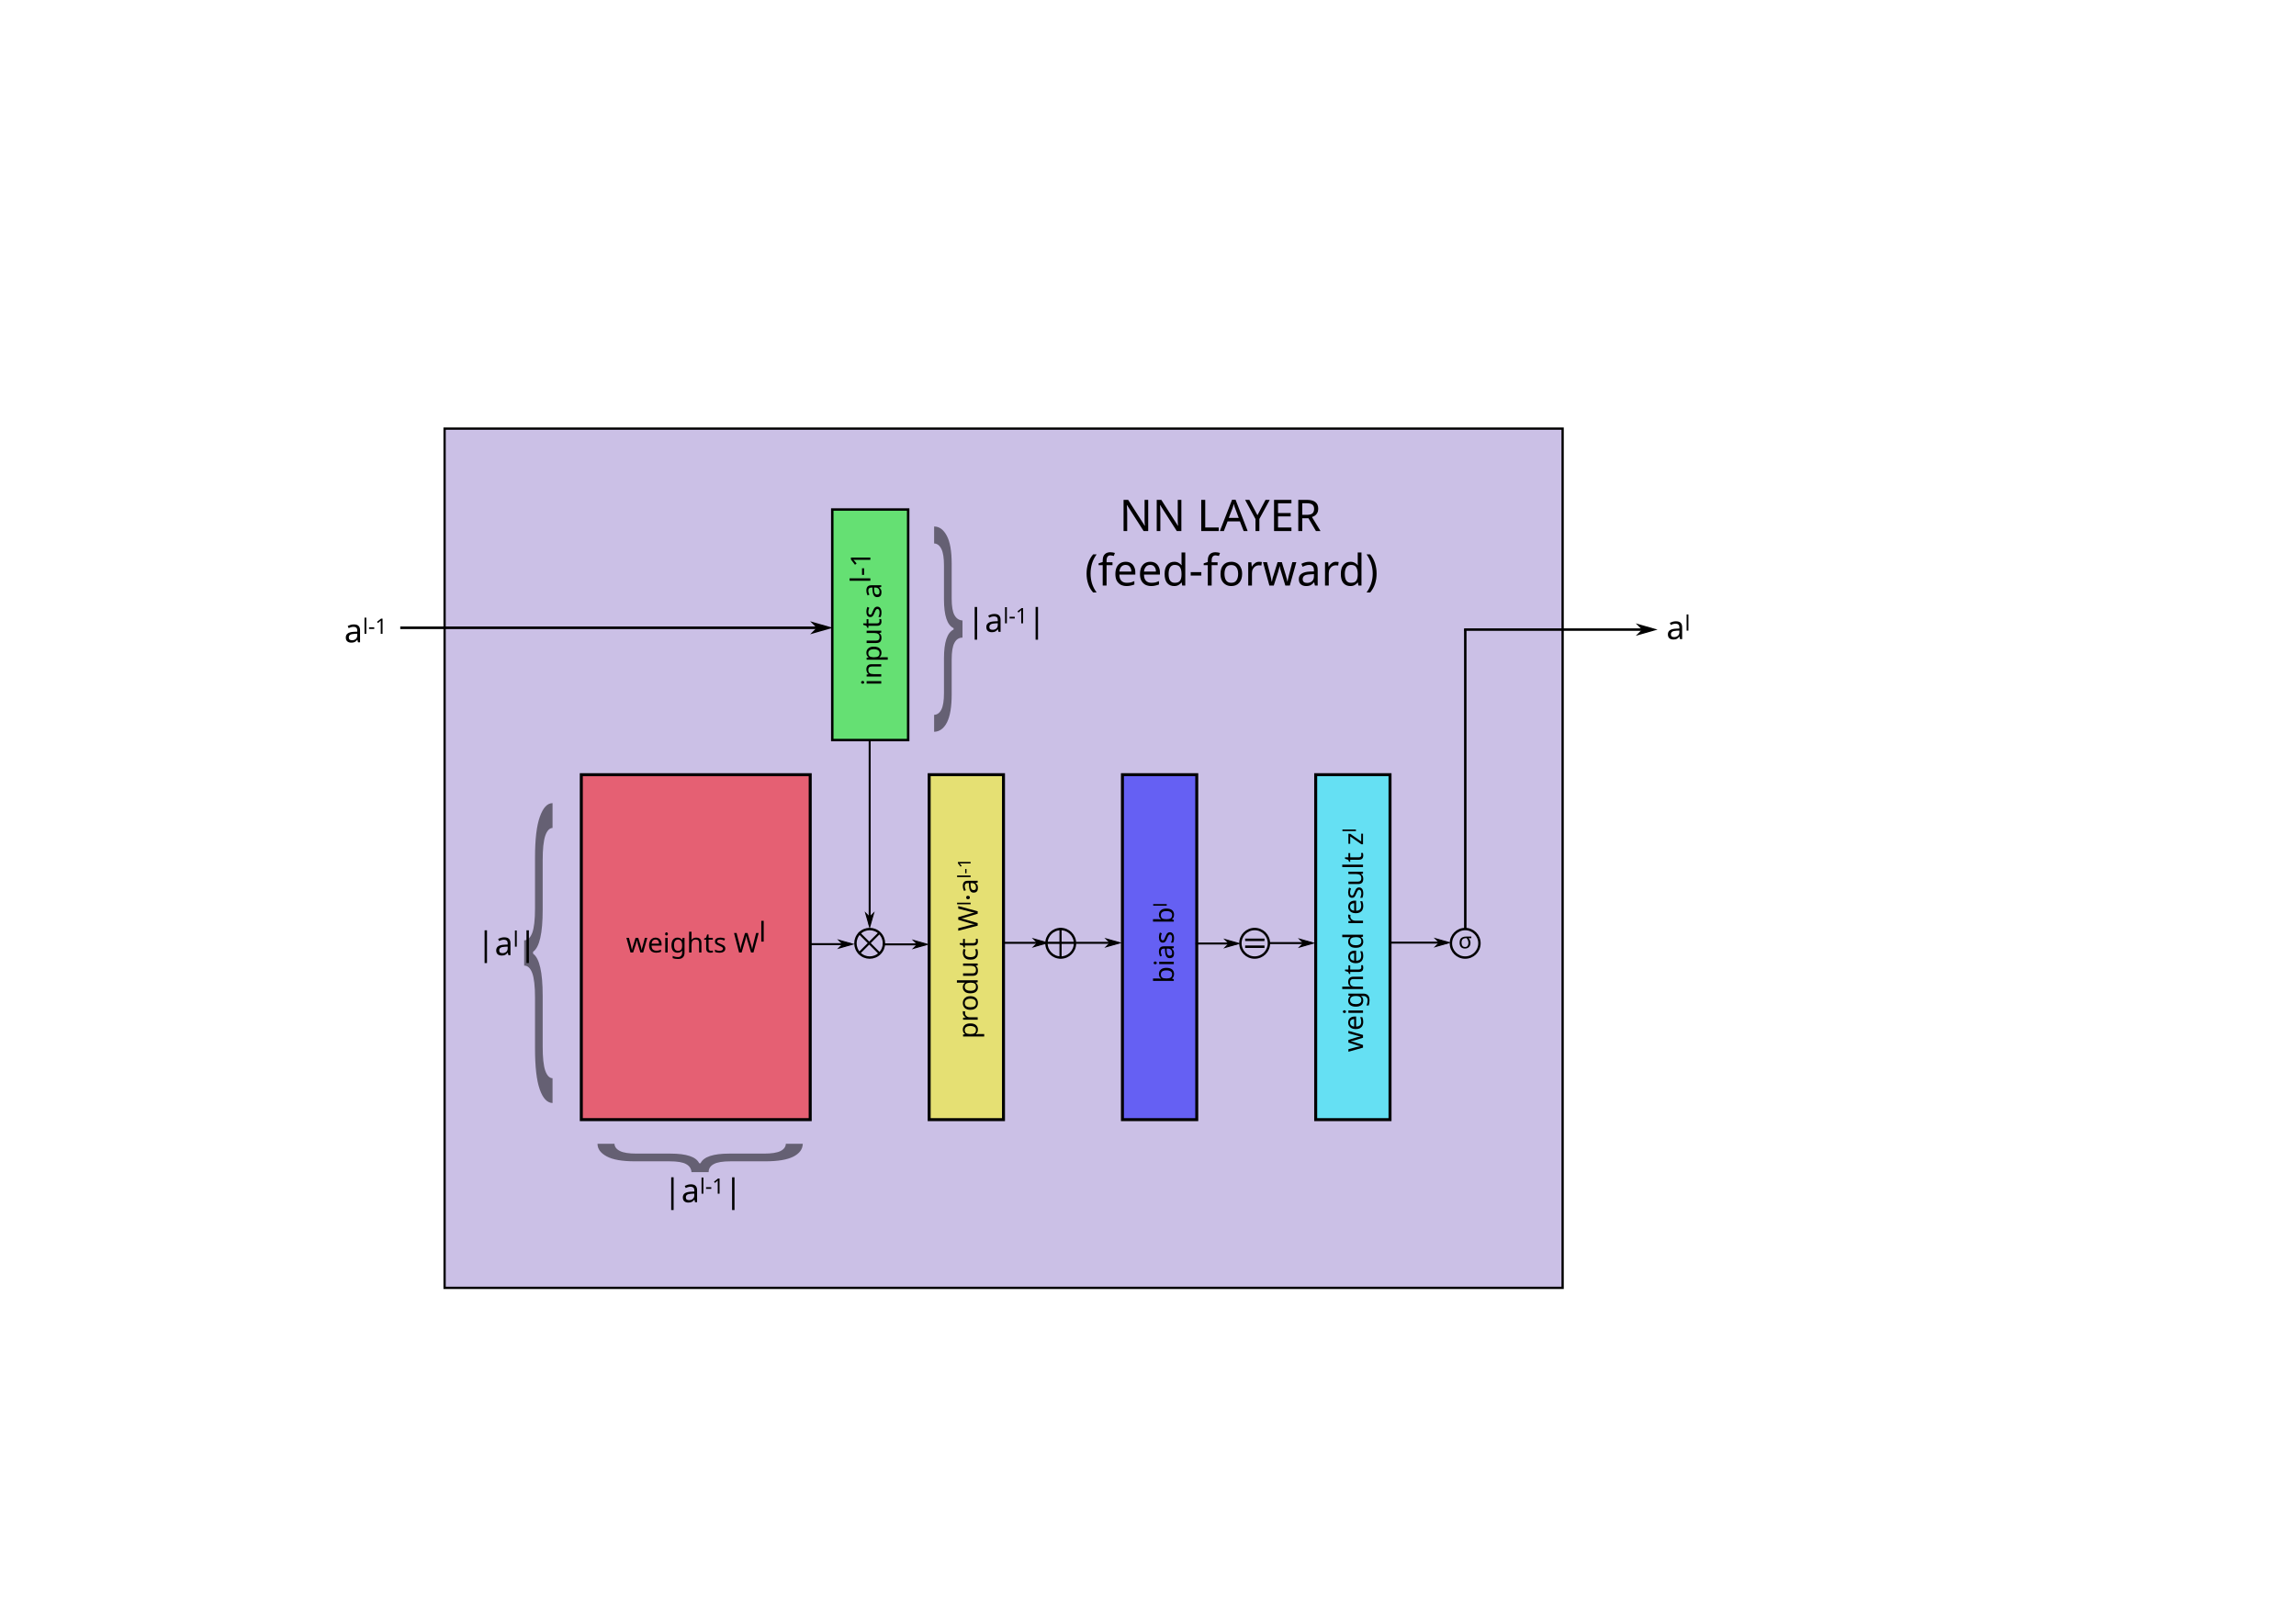
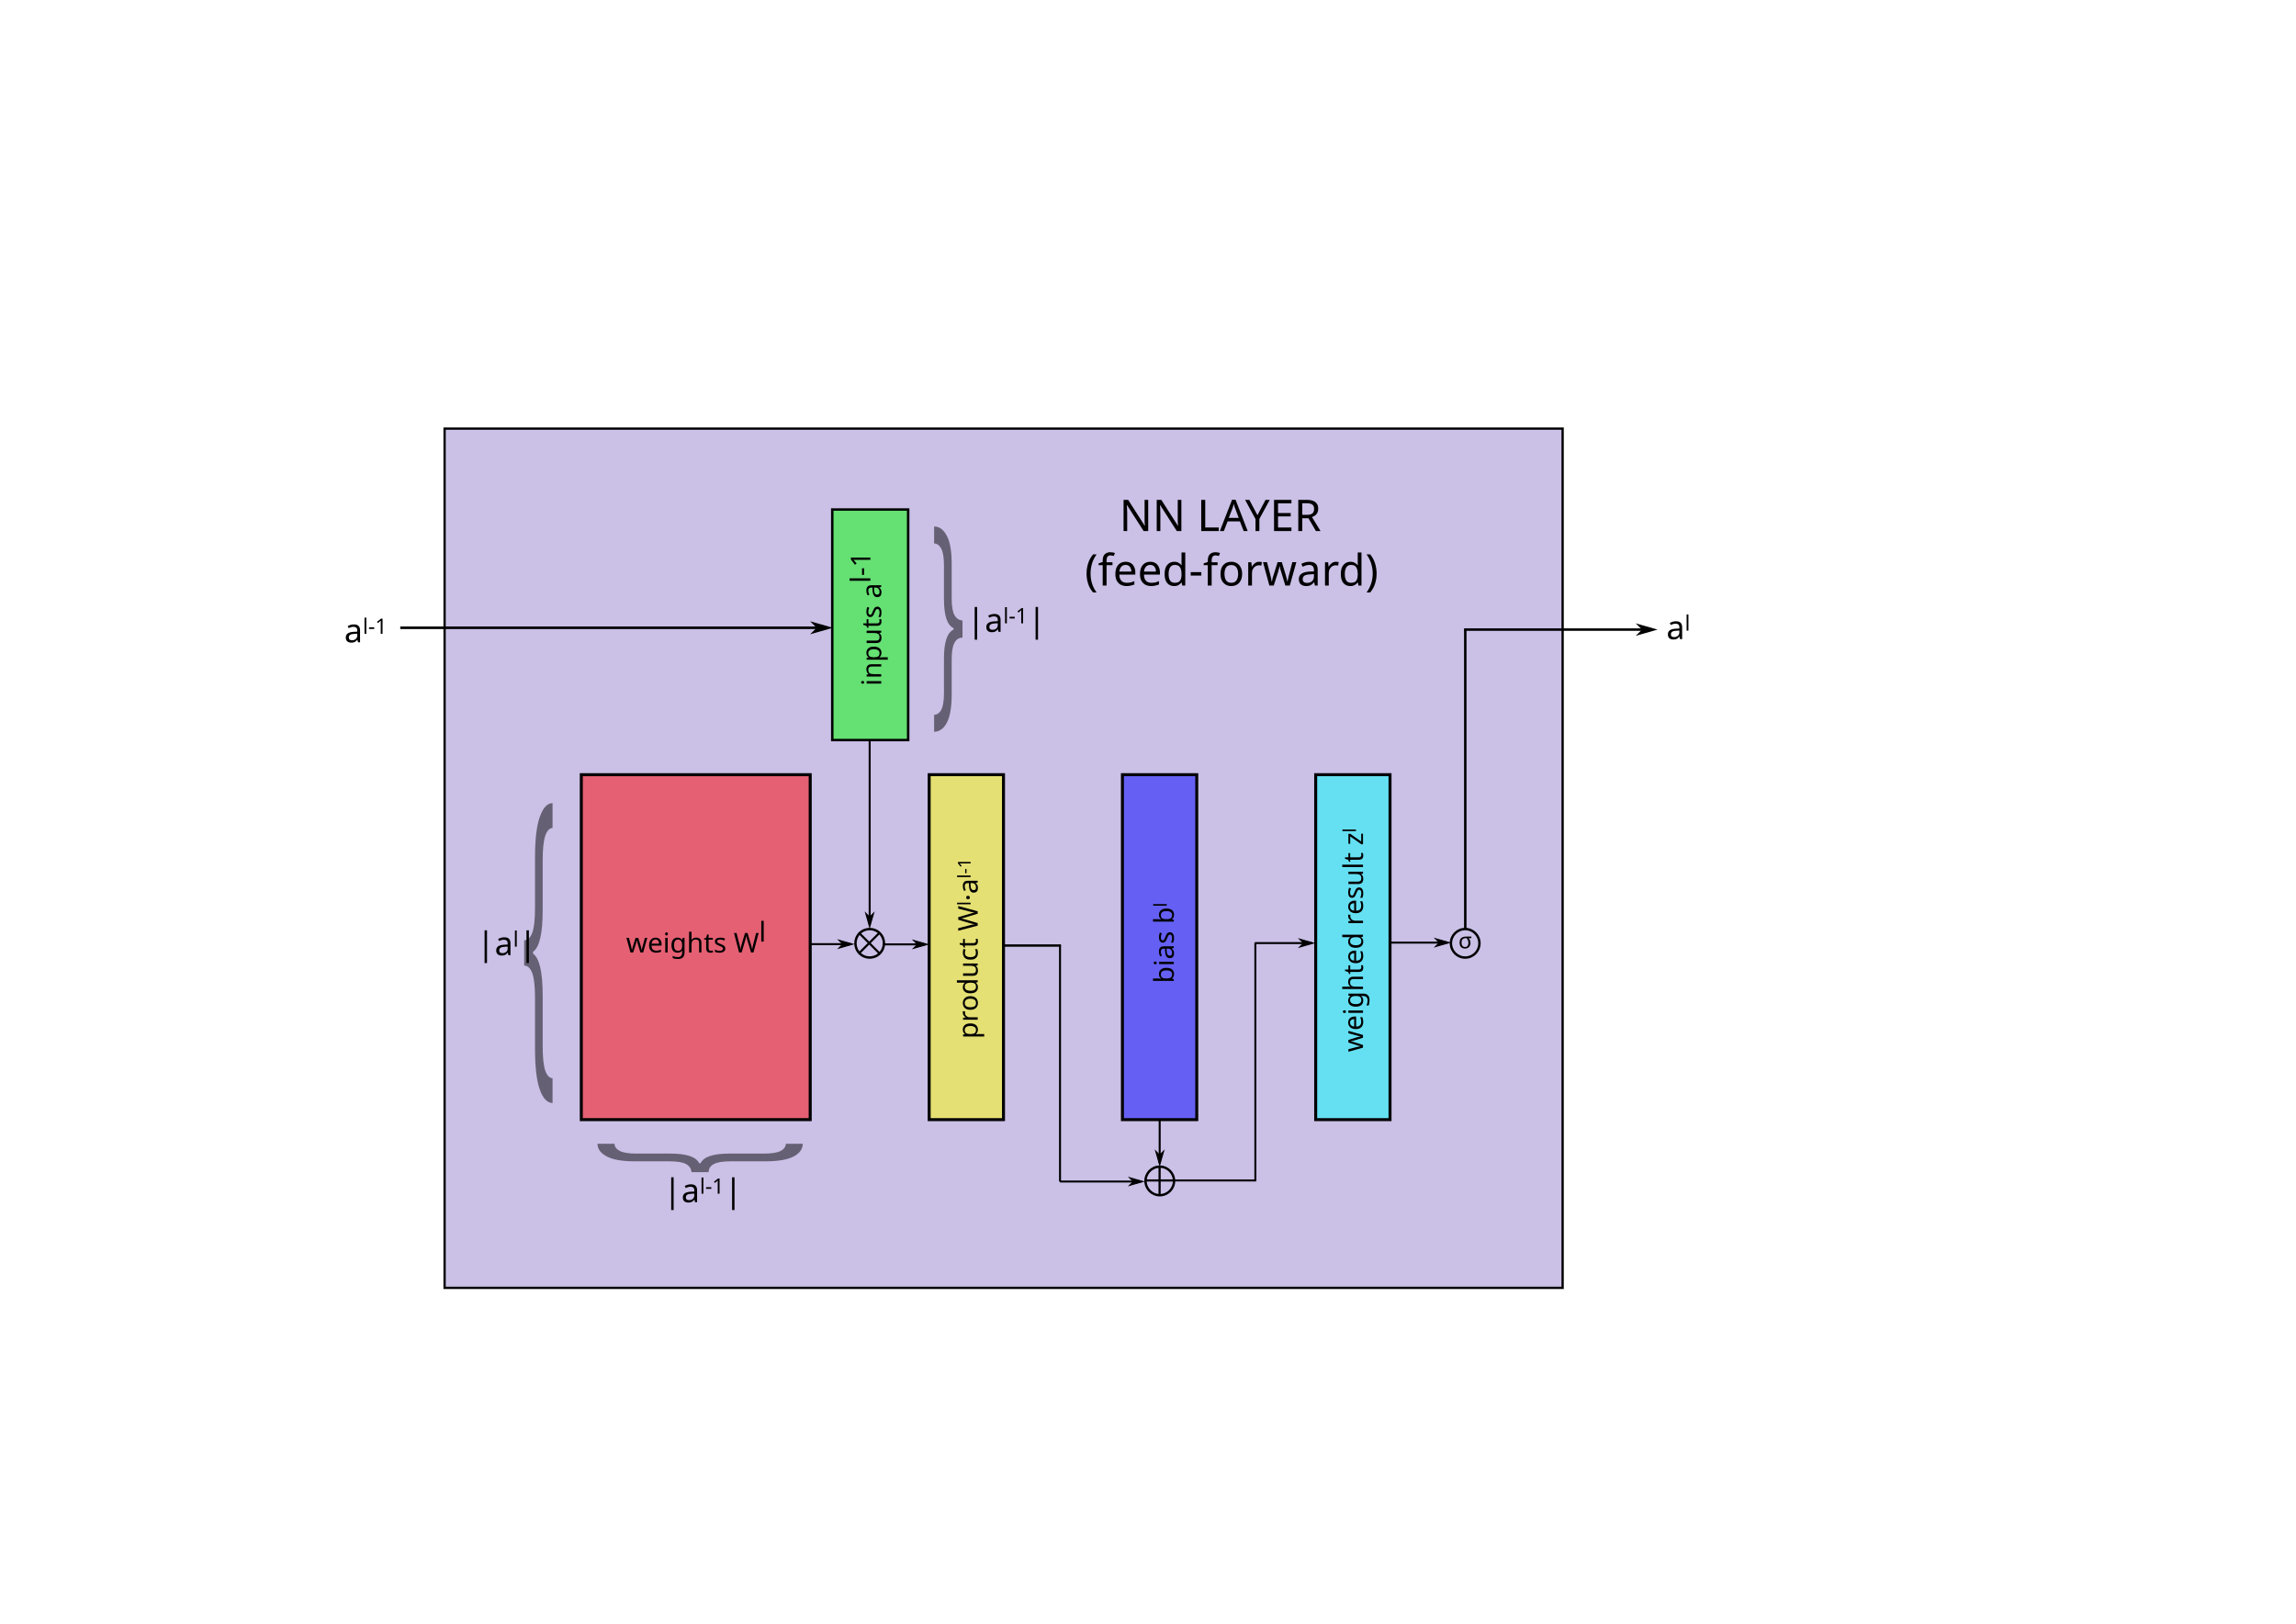
<svg xmlns="http://www.w3.org/2000/svg" width="297mm" height="210mm" viewBox="0 0 297 210" version="1.1" id="svg8">
  <defs id="defs2">
    <marker style="overflow:visible" id="marker2959" refX="0" refY="0" orient="auto">
      <path transform="matrix(-0.4,0,0,-0.4,-4,0)" style="fill:#000000;fill-opacity:1;fill-rule:evenodd;stroke:#000000;stroke-width:1pt;stroke-opacity:1" d="M 0,0 5,-5 -12.5,0 5,5 Z" id="path2957" />
    </marker>
    <marker style="overflow:visible" id="marker2959-0" refX="0" refY="0" orient="auto">
      <path transform="matrix(-0.4,0,0,-0.4,-4,0)" style="fill:#000000;fill-opacity:1;fill-rule:evenodd;stroke:#000000;stroke-width:1pt;stroke-opacity:1" d="M 0,0 5,-5 -12.5,0 5,5 Z" id="path2957-0" />
    </marker>
    <marker style="overflow:visible" id="marker2959-6" refX="0" refY="0" orient="auto">
      <path transform="matrix(-0.4,0,0,-0.4,-4,0)" style="fill:#000000;fill-opacity:1;fill-rule:evenodd;stroke:#000000;stroke-width:1pt;stroke-opacity:1" d="M 0,0 5,-5 -12.5,0 5,5 Z" id="path2957-9" />
    </marker>
    <marker style="overflow:visible" id="marker2959-0-8" refX="0" refY="0" orient="auto">
      <path transform="matrix(-0.4,0,0,-0.4,-4,0)" style="fill:#000000;fill-opacity:1;fill-rule:evenodd;stroke:#000000;stroke-width:1pt;stroke-opacity:1" d="M 0,0 5,-5 -12.5,0 5,5 Z" id="path2957-0-1" />
    </marker>
    <marker style="overflow:visible" id="marker2959-0-8-7" refX="0" refY="0" orient="auto">
      <path transform="matrix(-0.4,0,0,-0.4,-4,0)" style="fill:#000000;fill-opacity:1;fill-rule:evenodd;stroke:#000000;stroke-width:1pt;stroke-opacity:1" d="M 0,0 5,-5 -12.5,0 5,5 Z" id="path2957-0-1-3" />
    </marker>
    <marker style="overflow:visible" id="marker2959-0-8-7-3" refX="0" refY="0" orient="auto">
      <path transform="matrix(-0.4,0,0,-0.4,-4,0)" style="fill:#000000;fill-opacity:1;fill-rule:evenodd;stroke:#000000;stroke-width:1pt;stroke-opacity:1" d="M 0,0 5,-5 -12.5,0 5,5 Z" id="path2957-0-1-3-0" />
    </marker>
    <marker style="overflow:visible" id="marker2959-0-8-7-3-2" refX="0" refY="0" orient="auto">
      <path transform="matrix(-0.4,0,0,-0.4,-4,0)" style="fill:#000000;fill-opacity:1;fill-rule:evenodd;stroke:#000000;stroke-width:1pt;stroke-opacity:1" d="M 0,0 5,-5 -12.5,0 5,5 Z" id="path2957-0-1-3-0-9" />
    </marker>
    <marker style="overflow:visible" id="marker2959-0-8-7-3-2-1" refX="0" refY="0" orient="auto">
      <path transform="matrix(-0.4,0,0,-0.4,-4,0)" style="fill:#000000;fill-opacity:1;fill-rule:evenodd;stroke:#000000;stroke-width:1pt;stroke-opacity:1" d="M 0,0 5,-5 -12.5,0 5,5 Z" id="path2957-0-1-3-0-9-4" />
    </marker>
    <marker style="overflow:visible" id="marker2959-0-8-7-3-7" refX="0" refY="0" orient="auto">
      <path transform="matrix(-0.4,0,0,-0.4,-4,0)" style="fill:#000000;fill-opacity:1;fill-rule:evenodd;stroke:#000000;stroke-width:1pt;stroke-opacity:1" d="M 0,0 5,-5 -12.5,0 5,5 Z" id="path2957-0-1-3-0-0" />
    </marker>
    <marker style="overflow:visible" id="marker2959-0-8-9" refX="0" refY="0" orient="auto">
      <path transform="matrix(-0.4,0,0,-0.4,-4,0)" style="fill:#000000;fill-opacity:1;fill-rule:evenodd;stroke:#000000;stroke-width:1pt;stroke-opacity:1" d="M 0,0 5,-5 -12.5,0 5,5 Z" id="path2957-0-1-1" />
    </marker>
    <marker style="overflow:visible" id="marker2959-0-8-7-3-2-1-8" refX="0" refY="0" orient="auto">
      <path transform="matrix(-0.4,0,0,-0.4,-4,0)" style="fill:#000000;fill-opacity:1;fill-rule:evenodd;stroke:#000000;stroke-width:1pt;stroke-opacity:1" d="M 0,0 5,-5 -12.5,0 5,5 Z" id="path2957-0-1-3-0-9-4-7" />
    </marker>
    <marker style="overflow:visible" id="marker2959-0-4" refX="0" refY="0" orient="auto">
      <path transform="matrix(-0.4,0,0,-0.4,-4,0)" style="fill:#000000;fill-opacity:1;fill-rule:evenodd;stroke:#000000;stroke-width:1pt;stroke-opacity:1" d="M 0,0 5,-5 -12.5,0 5,5 Z" id="path2957-0-3" />
    </marker>
    <marker style="overflow:visible" id="marker2959-0-4-5" refX="0" refY="0" orient="auto">
      <path transform="matrix(-0.4,0,0,-0.4,-4,0)" style="fill:#000000;fill-opacity:1;fill-rule:evenodd;stroke:#000000;stroke-width:1pt;stroke-opacity:1" d="M 0,0 5,-5 -12.5,0 5,5 Z" id="path2957-0-3-5" />
    </marker>
    <marker style="overflow:visible" id="marker2959-0-2" refX="0" refY="0" orient="auto">
      <path transform="matrix(-0.4,0,0,-0.4,-4,0)" style="fill:#000000;fill-opacity:1;fill-rule:evenodd;stroke:#000000;stroke-width:1pt;stroke-opacity:1" d="M 0,0 5,-5 -12.5,0 5,5 Z" id="path2957-0-8" />
    </marker>
    <marker style="overflow:visible" id="marker2959-0-4-5-7" refX="0" refY="0" orient="auto">
      <path transform="matrix(-0.4,0,0,-0.4,-4,0)" style="fill:#000000;fill-opacity:1;fill-rule:evenodd;stroke:#000000;stroke-width:1pt;stroke-opacity:1" d="M 0,0 5,-5 -12.5,0 5,5 Z" id="path2957-0-3-5-8" />
    </marker>
    <marker style="overflow:visible" id="marker2959-0-2-8" refX="0" refY="0" orient="auto">
      <path transform="matrix(-0.4,0,0,-0.4,-4,0)" style="fill:#000000;fill-opacity:1;fill-rule:evenodd;stroke:#000000;stroke-width:1pt;stroke-opacity:1" d="M 0,0 5,-5 -12.5,0 5,5 Z" id="path2957-0-8-6" />
    </marker>
+     <marker style="overflow:visible" id="marker2959-0-3" refX="0" refY="0" orient="auto">
+       <path transform="matrix(-0.4,0,0,-0.4,-4,0)" style="fill:#000000;fill-opacity:1;fill-rule:evenodd;stroke:#000000;stroke-width:1pt;stroke-opacity:1" d="M 0,0 5,-5 -12.5,0 5,5 Z" id="path2957-0-6" />
+     </marker>
  </defs>
  <g id="layer1" transform="translate(0,-87)">
    <rect style="opacity:1;vector-effect:none;fill:#6748b7;fill-opacity:0.34;stroke:#000000;stroke-width:0.294;stroke-linecap:butt;stroke-linejoin:miter;stroke-miterlimit:4;stroke-dasharray:none;stroke-dashoffset:0;stroke-opacity:1" id="rect7803" width="144.624" height="111.133" x="57.51" y="142.432" />
    <rect style="opacity:1;vector-effect:none;fill:#ff0000;fill-opacity:0.502;stroke:#000000;stroke-width:0.389;stroke-linecap:butt;stroke-linejoin:miter;stroke-miterlimit:4;stroke-dasharray:none;stroke-dashoffset:0;stroke-opacity:1" id="rect4506" width="29.61" height="44.611" x="75.195" y="187.195" />
    <rect style="opacity:1;vector-effect:none;fill:#00ff00;fill-opacity:0.502;stroke:#000000;stroke-width:0.318;stroke-linecap:butt;stroke-linejoin:miter;stroke-miterlimit:4;stroke-dasharray:none;stroke-dashoffset:0;stroke-opacity:1" id="rect4506-3" width="9.817" height="29.817" x="107.659" y="152.898" />
    <rect style="opacity:1;vector-effect:none;fill:#0000ff;fill-opacity:0.502;stroke:#000000;stroke-width:0.385;stroke-linecap:butt;stroke-linejoin:miter;stroke-miterlimit:4;stroke-dasharray:none;stroke-dashoffset:0;stroke-opacity:1" id="rect4506-3-32" width="9.615" height="44.615" x="145.192" y="187.192" />
-     <g id="g5802" transform="translate(34.21107,128)">
+     <g id="g5802" transform="translate(47.02433,158.7351)">
      <circle r="1.845" cy="81" cx="103" id="path4561-2" style="opacity:1;vector-effect:none;fill:none;fill-opacity:1;stroke:#000000;stroke-width:0.31;stroke-linecap:butt;stroke-linejoin:miter;stroke-miterlimit:4;stroke-dasharray:none;stroke-dashoffset:0;stroke-opacity:1" />
      <path id="path4578" d="m 102.975,79.024 v 3.9" style="fill:none;stroke:#000000;stroke-width:0.278;stroke-linecap:butt;stroke-linejoin:miter;stroke-miterlimit:4;stroke-dasharray:none;stroke-opacity:1" />
      <path id="path4578-8" d="m 104.925,80.939 h -3.9" style="fill:none;stroke:#000000;stroke-width:0.278;stroke-linecap:butt;stroke-linejoin:miter;stroke-miterlimit:4;stroke-dasharray:none;stroke-opacity:1" />
    </g>
    <g id="g4619" transform="rotate(-45,274.6777,96.8283)">
      <circle r="1.845" cy="61.469" cx="80.682" id="path4561-2-7" style="opacity:1;vector-effect:none;fill:none;fill-opacity:1;stroke:#000000;stroke-width:0.31;stroke-linecap:butt;stroke-linejoin:miter;stroke-miterlimit:4;stroke-dasharray:none;stroke-dashoffset:0;stroke-opacity:1" />
      <path id="path4578-7" d="m 80.657,59.492 v 3.9" style="fill:none;stroke:#000000;stroke-width:0.278;stroke-linecap:butt;stroke-linejoin:miter;stroke-miterlimit:4;stroke-dasharray:none;stroke-opacity:1" />
      <path id="path4578-8-4" d="m 82.607,61.408 h -3.9" style="fill:none;stroke:#000000;stroke-width:0.278;stroke-linecap:butt;stroke-linejoin:miter;stroke-miterlimit:4;stroke-dasharray:none;stroke-opacity:1" />
    </g>
    <path style="fill:none;fill-rule:evenodd;stroke:#000000;stroke-width:0.256;stroke-linecap:butt;stroke-linejoin:miter;stroke-miterlimit:4;stroke-dasharray:none;stroke-opacity:1;marker-end:url(#marker2959)" d="m 112.496,182.727 v 23.916" id="path9937-9" />
    <path style="fill:none;fill-rule:evenodd;stroke:#000000;stroke-width:0.256;stroke-linecap:butt;stroke-linejoin:miter;stroke-miterlimit:4;stroke-dasharray:none;stroke-opacity:1;marker-end:url(#marker2959-0)" d="m 104.706,209.111 h 5.348" id="path9937-9-0" />
    <rect style="opacity:1;vector-effect:none;fill:#00ffff;fill-opacity:0.502;stroke:#000000;stroke-width:0.385;stroke-linecap:butt;stroke-linejoin:miter;stroke-miterlimit:4;stroke-dasharray:none;stroke-dashoffset:0;stroke-opacity:1" id="rect4506-3-32-2" width="9.615" height="44.615" x="170.192" y="187.192" />
-     <g id="g10639" transform="translate(-2.282031,7.171585)">
-       <circle r="1.845" cy="201.828" cx="164.579" id="path4561-2-5" style="opacity:1;vector-effect:none;fill:none;fill-opacity:1;stroke:#000000;stroke-width:0.31;stroke-linecap:butt;stroke-linejoin:miter;stroke-miterlimit:4;stroke-dasharray:none;stroke-dashoffset:0;stroke-opacity:1" />
-       <path id="path4578-8-7" d="m 165.849,201.379 h -2.5" style="fill:none;stroke:#000000;stroke-width:0.318;stroke-linecap:butt;stroke-linejoin:miter;stroke-miterlimit:4;stroke-dasharray:none;stroke-opacity:1" />
-       <path id="path4578-8-7-0" d="m 165.849,202.27 h -2.5" style="fill:none;stroke:#000000;stroke-width:0.318;stroke-linecap:butt;stroke-linejoin:miter;stroke-miterlimit:4;stroke-dasharray:none;stroke-opacity:1" />
-     </g>
    <text xml:space="preserve" style="font-style:normal;font-weight:normal;font-size:2.822px;line-height:1.25;font-family:sans-serif;letter-spacing:0px;word-spacing:0px;fill:#000000;fill-opacity:1;stroke:none;stroke-width:0.265" x="80.995" y="210.19" id="text7578">
      <tspan id="tspan7576" x="80.995" y="210.19" style="font-style:normal;font-variant:normal;font-weight:normal;font-stretch:normal;font-size:3.528px;font-family:'CMU Serif Upright Italic';-inkscape-font-specification:'CMU Serif Upright Italic, ';stroke-width:0.265">weights W<tspan style="font-style:normal;font-variant:normal;font-weight:normal;font-stretch:normal;font-size:3.528px;font-family:'CMU Serif Upright Italic';-inkscape-font-specification:'CMU Serif Upright Italic, ';baseline-shift:super" id="tspan4678">l</tspan>
      </tspan>
    </text>
    <text xml:space="preserve" style="font-style:normal;font-weight:normal;font-size:2.822px;line-height:1.25;font-family:sans-serif;letter-spacing:0px;word-spacing:0px;fill:#000000;fill-opacity:1;stroke:none;stroke-width:0.265" x="-175.707" y="113.995" id="text7592" transform="rotate(-90)">
      <tspan x="-175.707" y="113.995" style="font-style:normal;font-variant:normal;font-weight:normal;font-stretch:normal;font-size:3.528px;font-family:'CMU Serif Upright Italic';-inkscape-font-specification:'CMU Serif Upright Italic, ';stroke-width:0.265" id="tspan7594">inputs a<tspan style="font-style:normal;font-variant:normal;font-weight:normal;font-stretch:normal;font-size:3.528px;font-family:'CMU Serif Upright Italic';-inkscape-font-specification:'CMU Serif Upright Italic, ';baseline-shift:super" id="tspan4676">l-1</tspan>
      </tspan>
    </text>
    <text xml:space="preserve" style="font-style:normal;font-weight:normal;font-size:2.822px;line-height:1.25;font-family:sans-serif;letter-spacing:0px;word-spacing:0px;fill:#000000;fill-opacity:1;stroke:none;stroke-width:0.265" x="-223.059" y="176.313" id="text7578-1-8" transform="rotate(-90)">
      <tspan x="-223.059" y="176.313" style="font-style:normal;font-variant:normal;font-weight:normal;font-stretch:normal;font-size:3.528px;font-family:'CMU Serif Upright Italic';-inkscape-font-specification:'CMU Serif Upright Italic, ';stroke-width:0.265" id="tspan6641">weighted result z<tspan style="font-size:65%;baseline-shift:super" id="tspan11072">l</tspan>
      </tspan>
    </text>
    <g id="g10716" transform="translate(0,7.113068)">
      <text id="text7684" y="202.537" x="188.651" style="font-style:normal;font-variant:normal;font-weight:normal;font-stretch:normal;font-size:2.822px;line-height:1.25;font-family:Symbol;-inkscape-font-specification:Symbol;letter-spacing:0px;word-spacing:0px;fill:#000000;fill-opacity:1;stroke:none;stroke-width:0.265" xml:space="preserve">
        <tspan style="stroke-width:0.265" y="202.537" x="188.651" id="tspan7682">σ</tspan>
      </text>
      <circle r="1.845" cy="201.887" cx="189.528" id="path4561-2-5-1" style="opacity:1;vector-effect:none;fill:none;fill-opacity:1;stroke:#000000;stroke-width:0.31;stroke-linecap:butt;stroke-linejoin:miter;stroke-miterlimit:4;stroke-dasharray:none;stroke-dashoffset:0;stroke-opacity:1" />
    </g>
    <path style="fill:none;fill-rule:evenodd;stroke:#000000;stroke-width:0.256;stroke-linecap:butt;stroke-linejoin:miter;stroke-miterlimit:4;stroke-dasharray:none;stroke-opacity:1;marker-end:url(#marker2959-0-8-7-3-7)" d="m 179.927,208.913 h 7.295" id="path9937-9-0-4-2-0-2" />
    <text xml:space="preserve" style="font-style:normal;font-variant:normal;font-weight:normal;font-stretch:normal;font-size:2.822px;line-height:1.25;font-family:sans-serif;-inkscape-font-specification:sans-serif;letter-spacing:0px;word-spacing:0px;fill:#000000;fill-opacity:1;stroke:none;stroke-width:0.265" x="44.79" y="28.826" id="text7819">
      <tspan id="tspan7817" x="44.79" y="31.323" style="font-style:normal;font-variant:normal;font-weight:normal;font-stretch:normal;font-family:sans-serif;-inkscape-font-specification:sans-serif;stroke-width:0.265" />
    </text>
    <text xml:space="preserve" style="font-style:normal;font-variant:normal;font-weight:normal;font-stretch:normal;font-size:2.822px;line-height:1.25;font-family:sans-serif;-inkscape-font-specification:sans-serif;letter-spacing:0px;word-spacing:0px;fill:#000000;fill-opacity:1;stroke:none;stroke-width:0.265" x="46.68" y="28.07" id="text7823">
      <tspan id="tspan7821" x="46.68" y="30.567" style="font-style:normal;font-variant:normal;font-weight:normal;font-stretch:normal;font-family:sans-serif;-inkscape-font-specification:sans-serif;stroke-width:0.265" />
    </text>
    <text xml:space="preserve" style="font-style:normal;font-variant:normal;font-weight:normal;font-stretch:normal;font-size:5.644px;line-height:1.25;font-family:sans-serif;-inkscape-font-specification:sans-serif;text-align:center;letter-spacing:0px;word-spacing:0px;text-anchor:middle;fill:#000000;fill-opacity:1;stroke:none;stroke-width:0.265" x="162.985" y="155.679" id="text7827">
      <tspan id="tspan7825" x="162.985" y="155.679" style="font-size:5.644px;text-align:center;text-anchor:middle;stroke-width:0.265">NN LAYER</tspan>
      <tspan x="162.985" y="162.735" style="font-size:5.644px;text-align:center;text-anchor:middle;stroke-width:0.265" id="tspan11095">(feed-forward)</tspan>
    </text>
    <path style="fill:none;fill-rule:evenodd;stroke:#000000;stroke-width:0.332;stroke-linecap:butt;stroke-linejoin:miter;stroke-miterlimit:4;stroke-dasharray:none;stroke-opacity:1;marker-end:url(#marker2959-0-8-9)" d="M 51.776,168.193 H 107.092" id="path9937-9-0-4-3" />
    <path style="fill:none;fill-rule:evenodd;stroke:#000000;stroke-width:0.318;stroke-linecap:butt;stroke-linejoin:miter;stroke-miterlimit:4;stroke-dasharray:none;stroke-opacity:1;marker-end:url(#marker2959-0-8-7-3-2-1-8)" d="m 189.384,168.427 h 24.408" id="path9937-9-0-4-2-0-9-0-7" />
    <text xml:space="preserve" style="font-style:normal;font-variant:normal;font-weight:normal;font-stretch:normal;font-size:18.668px;line-height:1.25;font-family:sans-serif;-inkscape-font-specification:sans-serif;letter-spacing:0px;word-spacing:0px;fill:#000000;fill-opacity:0.502;stroke:none;stroke-width:0.097;" x="-389.654" y="60.718" id="text8772-9" transform="matrix(0,-0.6131404,1.630948,0,0,0)">
      <tspan id="tspan8770-9" x="-389.654" y="60.718" style="stroke-width:0.097;fill:#000000;fill-opacity:0.502;">{</tspan>
    </text>
    <text xml:space="preserve" style="font-style:normal;font-variant:normal;font-weight:normal;font-stretch:normal;font-size:18.668px;line-height:1.25;font-family:sans-serif;-inkscape-font-specification:sans-serif;letter-spacing:0px;word-spacing:0px;fill:#000000;fill-opacity:0.502;stroke:none;stroke-width:0.097;" x="-203.576" y="108.419" id="text8772-2" transform="scale(-0.6131404,1.630948)">
      <tspan id="tspan8770-3" x="-203.576" y="108.419" style="stroke-width:0.097;fill:#000000;fill-opacity:0.502;">{</tspan>
    </text>
    <text xml:space="preserve" style="font-style:normal;font-variant:normal;font-weight:normal;font-stretch:normal;font-size:4.233px;line-height:1.25;font-family:sans-serif;-inkscape-font-specification:sans-serif;letter-spacing:0px;word-spacing:0px;fill:#000000;fill-opacity:1;stroke:none;stroke-width:0.265" x="85.807" y="242.488" id="text8840-8">
      <tspan id="tspan8838-8" x="85.807" y="242.488" style="font-style:normal;font-variant:normal;font-weight:normal;font-stretch:normal;font-family:'CMU Serif Upright Italic';-inkscape-font-specification:'CMU Serif Upright Italic, ';stroke-width:0.265">|a<tspan style="font-style:normal;font-variant:normal;font-weight:normal;font-stretch:normal;font-size:65%;font-family:'CMU Serif Upright Italic';-inkscape-font-specification:'CMU Serif Upright Italic, ';baseline-shift:super" id="tspan5286">l-1</tspan>|</tspan>
    </text>
    <text xml:space="preserve" style="font-style:normal;font-variant:normal;font-weight:normal;font-stretch:normal;font-size:22.567px;line-height:1.25;font-family:sans-serif;-inkscape-font-specification:sans-serif;letter-spacing:0px;word-spacing:0px;fill:#000000;fill-opacity:0.502;stroke:none;stroke-width:0.118;" x="133.06" y="112.922" id="text8772-5" transform="scale(0.5072065,1.971583)">
      <tspan id="tspan8770-8" x="133.06" y="112.922" style="stroke-width:0.118;fill:#000000;fill-opacity:0.502;">{</tspan>
    </text>
    <path style="fill:none;stroke:#000000;stroke-width:0.318;stroke-linecap:butt;stroke-linejoin:miter;stroke-miterlimit:4;stroke-dasharray:none;stroke-opacity:1" d="m 189.542,168.427 v 38.74" id="path9244" />
    <text xml:space="preserve" style="font-style:normal;font-variant:normal;font-weight:normal;font-stretch:normal;font-size:4.233px;line-height:1.25;font-family:sans-serif;-inkscape-font-specification:sans-serif;letter-spacing:0px;word-spacing:0px;fill:#000000;fill-opacity:1;stroke:none;stroke-width:0.265" x="125.066" y="168.718" id="text8840-8-8">
      <tspan id="tspan8838-8-9" x="125.066" y="168.718" style="font-style:normal;font-variant:normal;font-weight:normal;font-stretch:normal;font-family:'CMU Serif Upright Italic';-inkscape-font-specification:'CMU Serif Upright Italic, ';stroke-width:0.265">|a<tspan style="font-style:normal;font-variant:normal;font-weight:normal;font-stretch:normal;font-size:2.752px;font-family:'CMU Serif Upright Italic';-inkscape-font-specification:'CMU Serif Upright Italic, ';baseline-shift:super;stroke-width:0.265" id="tspan5286-5">l-1</tspan>|</tspan>
    </text>
    <text xml:space="preserve" style="font-style:normal;font-variant:normal;font-weight:normal;font-stretch:normal;font-size:4.233px;line-height:1.25;font-family:sans-serif;-inkscape-font-specification:sans-serif;letter-spacing:0px;word-spacing:0px;fill:#000000;fill-opacity:1;stroke:none;stroke-width:0.265" x="61.667" y="210.539" id="text8840-8-8-5">
      <tspan id="tspan8838-8-9-2" x="61.667" y="210.539" style="font-style:normal;font-variant:normal;font-weight:normal;font-stretch:normal;font-family:'CMU Serif Upright Italic';-inkscape-font-specification:'CMU Serif Upright Italic, ';stroke-width:0.265">|a<tspan style="font-style:normal;font-variant:normal;font-weight:normal;font-stretch:normal;font-size:2.752px;font-family:'CMU Serif Upright Italic';-inkscape-font-specification:'CMU Serif Upright Italic, ';baseline-shift:super;stroke-width:0.265" id="tspan5286-5-1">l</tspan>|</tspan>
    </text>
    <text xml:space="preserve" style="font-style:normal;font-variant:normal;font-weight:normal;font-stretch:normal;font-size:4.233px;line-height:1.25;font-family:sans-serif;-inkscape-font-specification:sans-serif;letter-spacing:0px;word-spacing:0px;fill:#000000;fill-opacity:1;stroke:none;stroke-width:0.265" x="44.544" y="170.072" id="text8840-8-86">
      <tspan id="tspan8838-8-1" x="44.544" y="170.072" style="font-style:normal;font-variant:normal;font-weight:normal;font-stretch:normal;font-family:'CMU Serif Upright Italic';-inkscape-font-specification:'CMU Serif Upright Italic, ';stroke-width:0.265">a<tspan style="font-style:normal;font-variant:normal;font-weight:normal;font-stretch:normal;font-size:2.752px;font-family:'CMU Serif Upright Italic';-inkscape-font-specification:'CMU Serif Upright Italic, ';baseline-shift:super;stroke-width:0.265" id="tspan5286-4">l-1</tspan>
      </tspan>
    </text>
    <rect style="opacity:1;vector-effect:none;fill:#ffff00;fill-opacity:0.502;stroke:#000000;stroke-width:0.385;stroke-linecap:butt;stroke-linejoin:miter;stroke-miterlimit:4;stroke-dasharray:none;stroke-dashoffset:0;stroke-opacity:1" id="rect4506-3-32-9" width="9.615" height="44.615" x="120.192" y="187.192" />
    <text xml:space="preserve" style="font-style:normal;font-weight:normal;font-size:2.822px;line-height:1.25;font-family:sans-serif;letter-spacing:0px;word-spacing:0px;fill:#000000;fill-opacity:1;stroke:none;stroke-width:0.265" x="-221.347" y="126.471" id="text7592-6" transform="rotate(-90)">
      <tspan x="-221.347" y="126.471" style="font-style:normal;font-variant:normal;font-weight:normal;font-stretch:normal;font-size:3.528px;font-family:'CMU Serif Upright Italic';-inkscape-font-specification:'CMU Serif Upright Italic, ';stroke-width:0.265" id="tspan7594-8">product W<tspan style="font-size:65%;baseline-shift:super" id="tspan8387">l</tspan>·a<tspan style="font-size:65%;baseline-shift:super" id="tspan8385">l-1</tspan>
      </tspan>
    </text>
    <path style="fill:none;fill-rule:evenodd;stroke:#000000;stroke-width:0.256;stroke-linecap:butt;stroke-linejoin:miter;stroke-miterlimit:4;stroke-dasharray:none;stroke-opacity:1;marker-end:url(#marker2959-0-4)" d="m 114.22,209.138 h 5.492" id="path9937-9-0-8" />
-     <path style="fill:none;fill-rule:evenodd;stroke:#000000;stroke-width:0.256;stroke-linecap:butt;stroke-linejoin:miter;stroke-miterlimit:4;stroke-dasharray:none;stroke-opacity:1;marker-end:url(#marker2959-0-2)" d="m 129.888,208.939 h 5.348" id="path9937-9-0-7" />
-     <path style="fill:none;fill-rule:evenodd;stroke:#000000;stroke-width:0.256;stroke-linecap:butt;stroke-linejoin:miter;stroke-miterlimit:4;stroke-dasharray:none;stroke-opacity:1;marker-end:url(#marker2959-0-4-5)" d="m 139.136,208.939 h 5.492" id="path9937-9-0-8-0" />
-     <path style="fill:none;fill-rule:evenodd;stroke:#000000;stroke-width:0.256;stroke-linecap:butt;stroke-linejoin:miter;stroke-miterlimit:4;stroke-dasharray:none;stroke-opacity:1;marker-end:url(#marker2959-0-2-8)" d="m 154.661,209.027 h 5.348" id="path9937-9-0-7-0" />
-     <path style="fill:none;fill-rule:evenodd;stroke:#000000;stroke-width:0.256;stroke-linecap:butt;stroke-linejoin:miter;stroke-miterlimit:4;stroke-dasharray:none;stroke-opacity:1;marker-end:url(#marker2959-0-4-5-7)" d="m 164.163,208.973 h 5.492" id="path9937-9-0-8-0-2" />
+     <path style="fill:none;fill-rule:evenodd;stroke:#000000;stroke-width:0.249;stroke-linecap:butt;stroke-linejoin:miter;stroke-miterlimit:4;stroke-dasharray:none;stroke-opacity:1;marker-end:url(#marker2959-0-2)" d="m 137.12,239.812 h 10.488" id="path9937-9-0-7" />
+     <path style="fill:none;fill-rule:evenodd;stroke:#000000;stroke-width:0.256;stroke-linecap:butt;stroke-linejoin:miter;stroke-miterlimit:4;stroke-dasharray:none;stroke-opacity:1;marker-end:url(#marker2959-0-4-5)" d="m 150.011,231.928 v 5.492" id="path9937-9-0-8-0" />
+     <path style="fill:none;fill-rule:evenodd;stroke:#000000;stroke-width:0.256;stroke-linecap:butt;stroke-linejoin:miter;stroke-miterlimit:4;stroke-dasharray:none;stroke-opacity:1;marker-end:url(#marker2959-0-4-5-7)" d="m 162.332,208.973 h 7.323" id="path9937-9-0-8-0-2" />
    <text xml:space="preserve" style="font-style:normal;font-weight:normal;font-size:2.822px;line-height:1.25;font-family:sans-serif;letter-spacing:0px;word-spacing:0px;fill:#000000;fill-opacity:1;stroke:none;stroke-width:0.265" x="-214.159" y="151.839" id="text7592-6-7" transform="rotate(-90)">
      <tspan x="-214.159" y="151.839" style="font-style:normal;font-variant:normal;font-weight:normal;font-stretch:normal;font-size:3.528px;font-family:'CMU Serif Upright Italic';-inkscape-font-specification:'CMU Serif Upright Italic, ';stroke-width:0.265" id="tspan7594-8-1">bias b<tspan style="font-size:2.293px;baseline-shift:super;stroke-width:0.265" id="tspan8387-6">l</tspan>
      </tspan>
    </text>
    <text xml:space="preserve" style="font-style:normal;font-variant:normal;font-weight:normal;font-stretch:normal;font-size:4.233px;line-height:1.25;font-family:sans-serif;-inkscape-font-specification:sans-serif;letter-spacing:0px;word-spacing:0px;fill:#000000;fill-opacity:1;stroke:none;stroke-width:0.265" x="215.562" y="169.662" id="text8840-8-86-0">
      <tspan id="tspan8838-8-1-4" x="215.562" y="169.662" style="font-style:normal;font-variant:normal;font-weight:normal;font-stretch:normal;font-family:'CMU Serif Upright Italic';-inkscape-font-specification:'CMU Serif Upright Italic, ';stroke-width:0.265">a<tspan style="font-style:normal;font-variant:normal;font-weight:normal;font-stretch:normal;font-size:2.752px;font-family:'CMU Serif Upright Italic';-inkscape-font-specification:'CMU Serif Upright Italic, ';baseline-shift:super;stroke-width:0.265" id="tspan5286-4-8">l</tspan>
      </tspan>
    </text>
+     <path style="fill:none;fill-rule:evenodd;stroke:#000000;stroke-width:0.302;stroke-linecap:butt;stroke-linejoin:miter;stroke-miterlimit:4;stroke-dasharray:none;stroke-opacity:1" d="m 129.762,209.291 h 7.465" id="path9937-9-0-75" />
+     <path style="fill:none;fill-rule:evenodd;stroke:#000000;stroke-width:0.256;stroke-linecap:butt;stroke-linejoin:miter;stroke-miterlimit:4;stroke-dasharray:none;stroke-opacity:1" d="m 137.12,209.196 v 30.616" id="path9937-9-0-75-3" />
+     <path style="fill:none;fill-rule:evenodd;stroke:#000000;stroke-width:0.256;stroke-linecap:butt;stroke-linejoin:miter;stroke-miterlimit:4;stroke-dasharray:none;stroke-opacity:1" d="m 162.388,208.932 v 30.765" id="path9937-9-0-75-3-5" />
+     <path style="fill:none;fill-rule:evenodd;stroke:#000000;stroke-width:0.256;stroke-linecap:butt;stroke-linejoin:miter;stroke-miterlimit:4;stroke-dasharray:none;stroke-opacity:1" d="m 151.949,239.674 h 10.54" id="path9937-9-0-75-6" />
  </g>
</svg>
